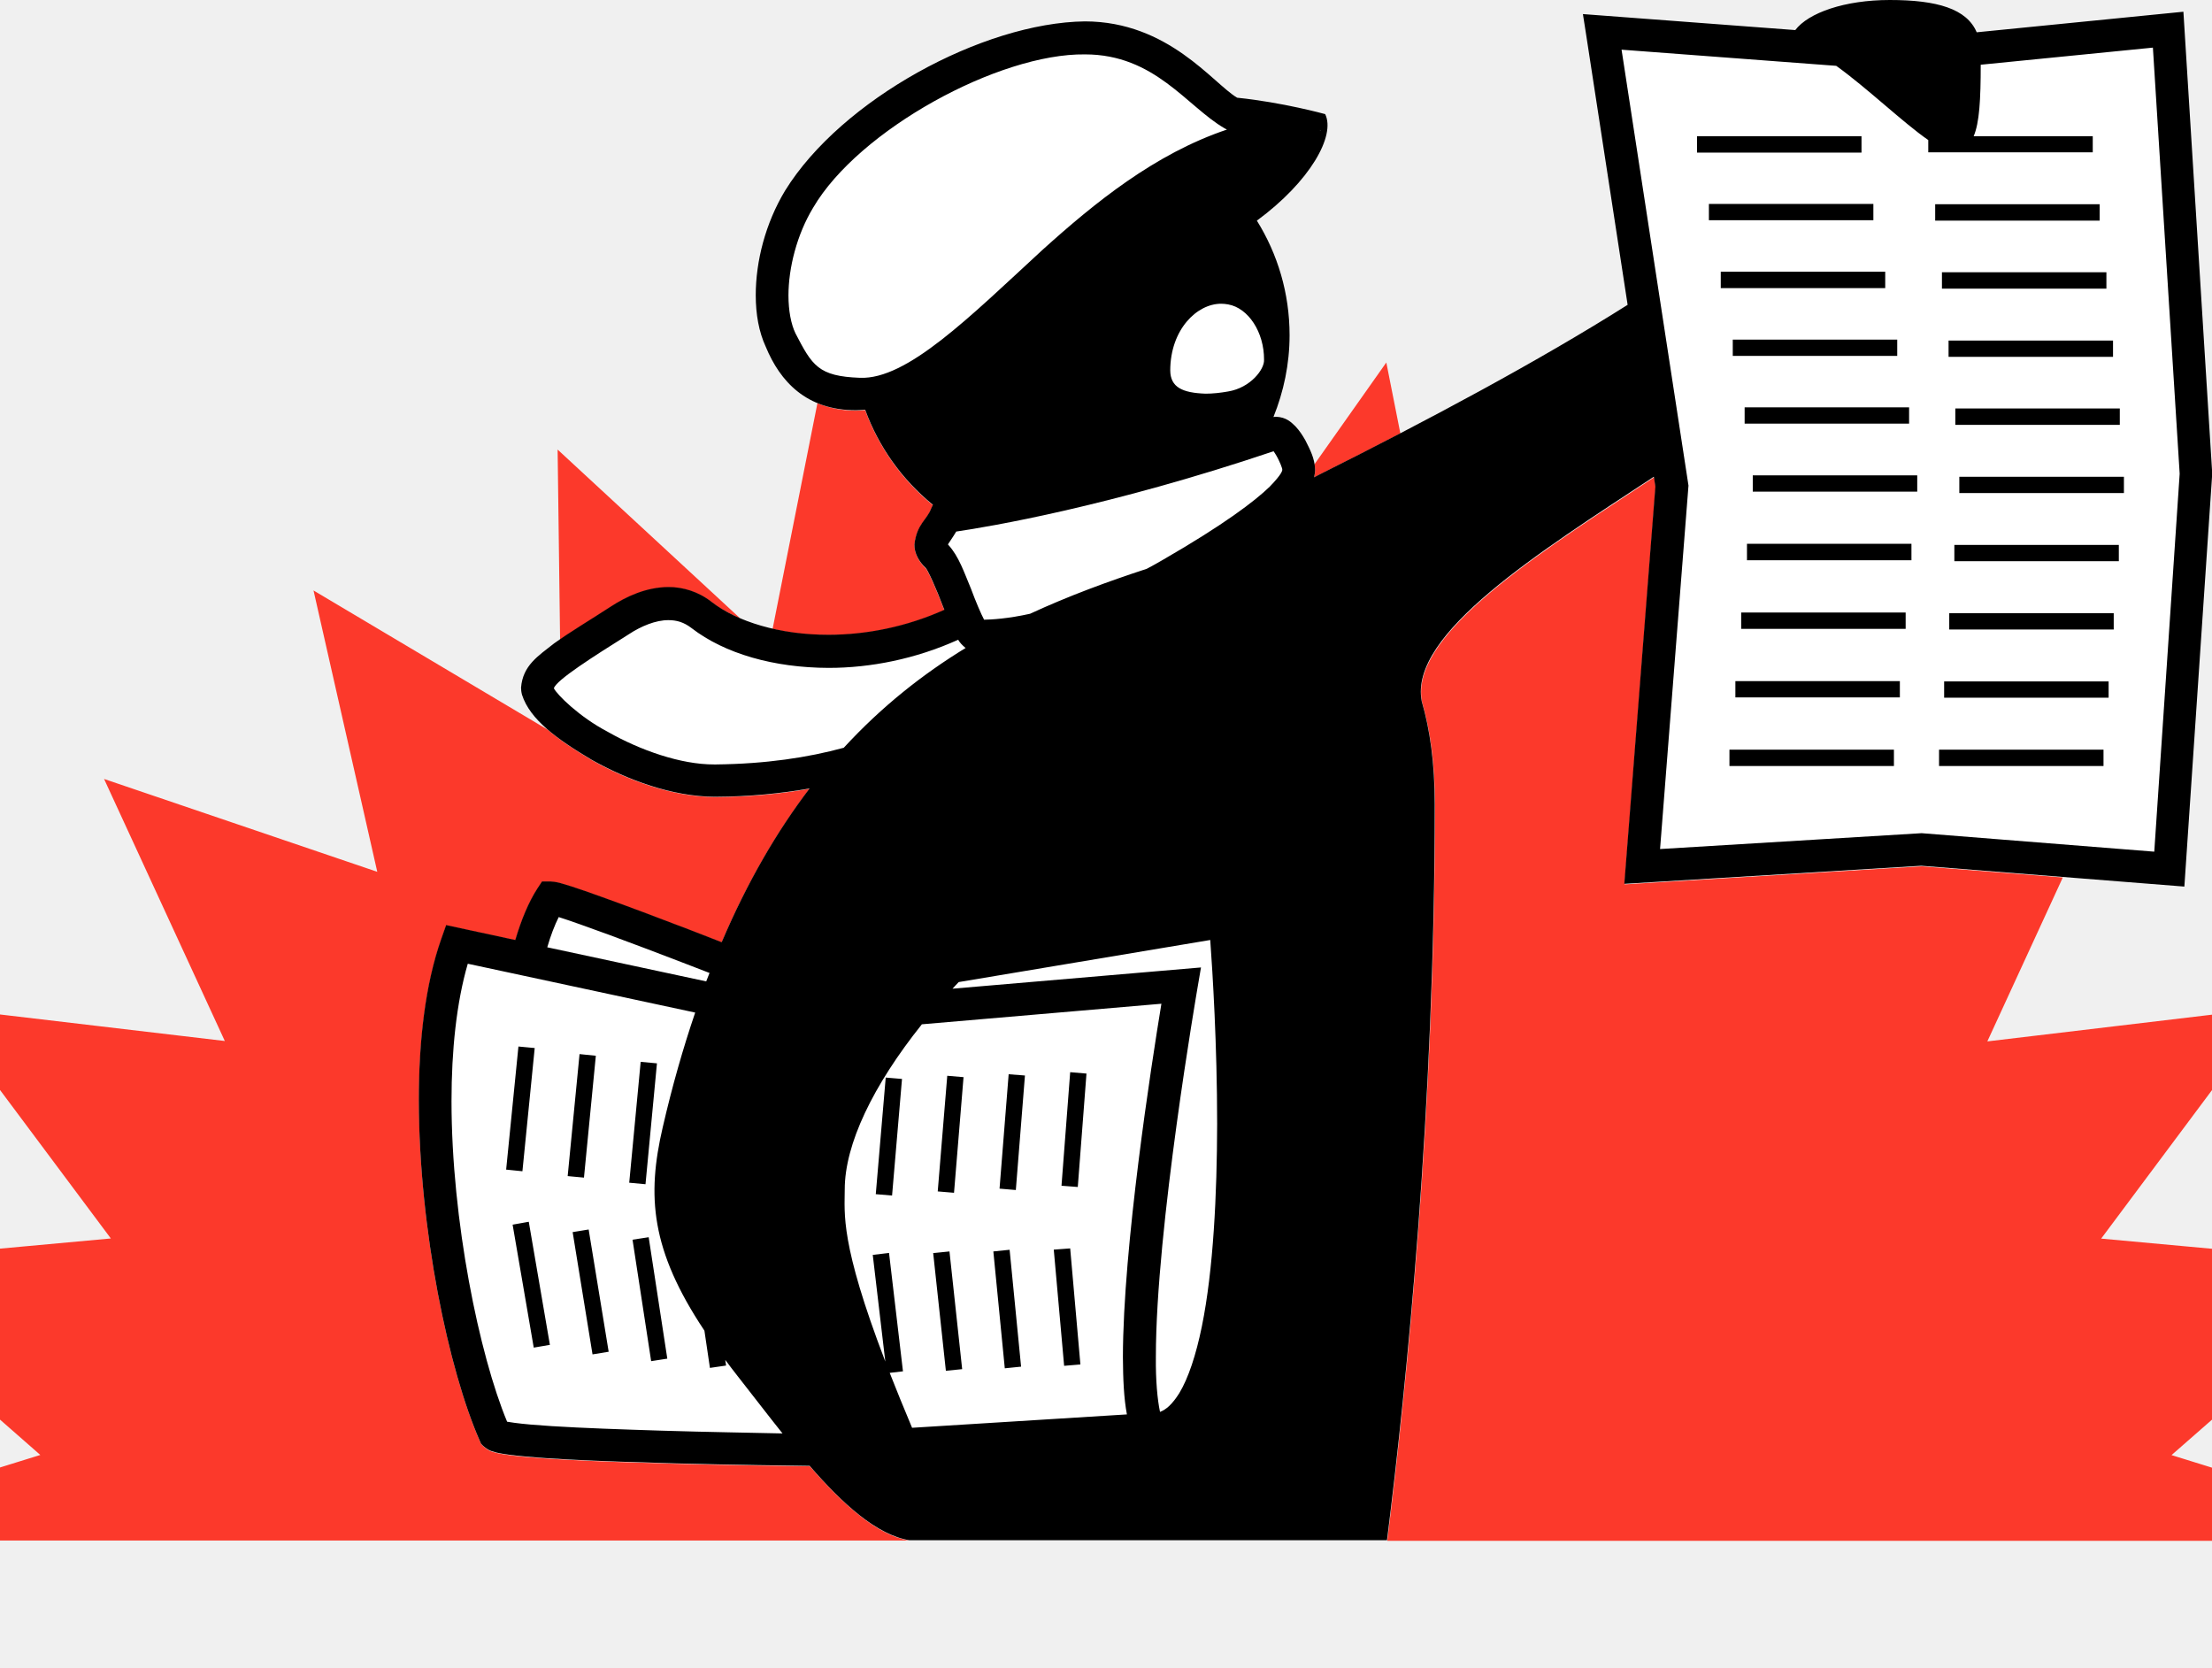
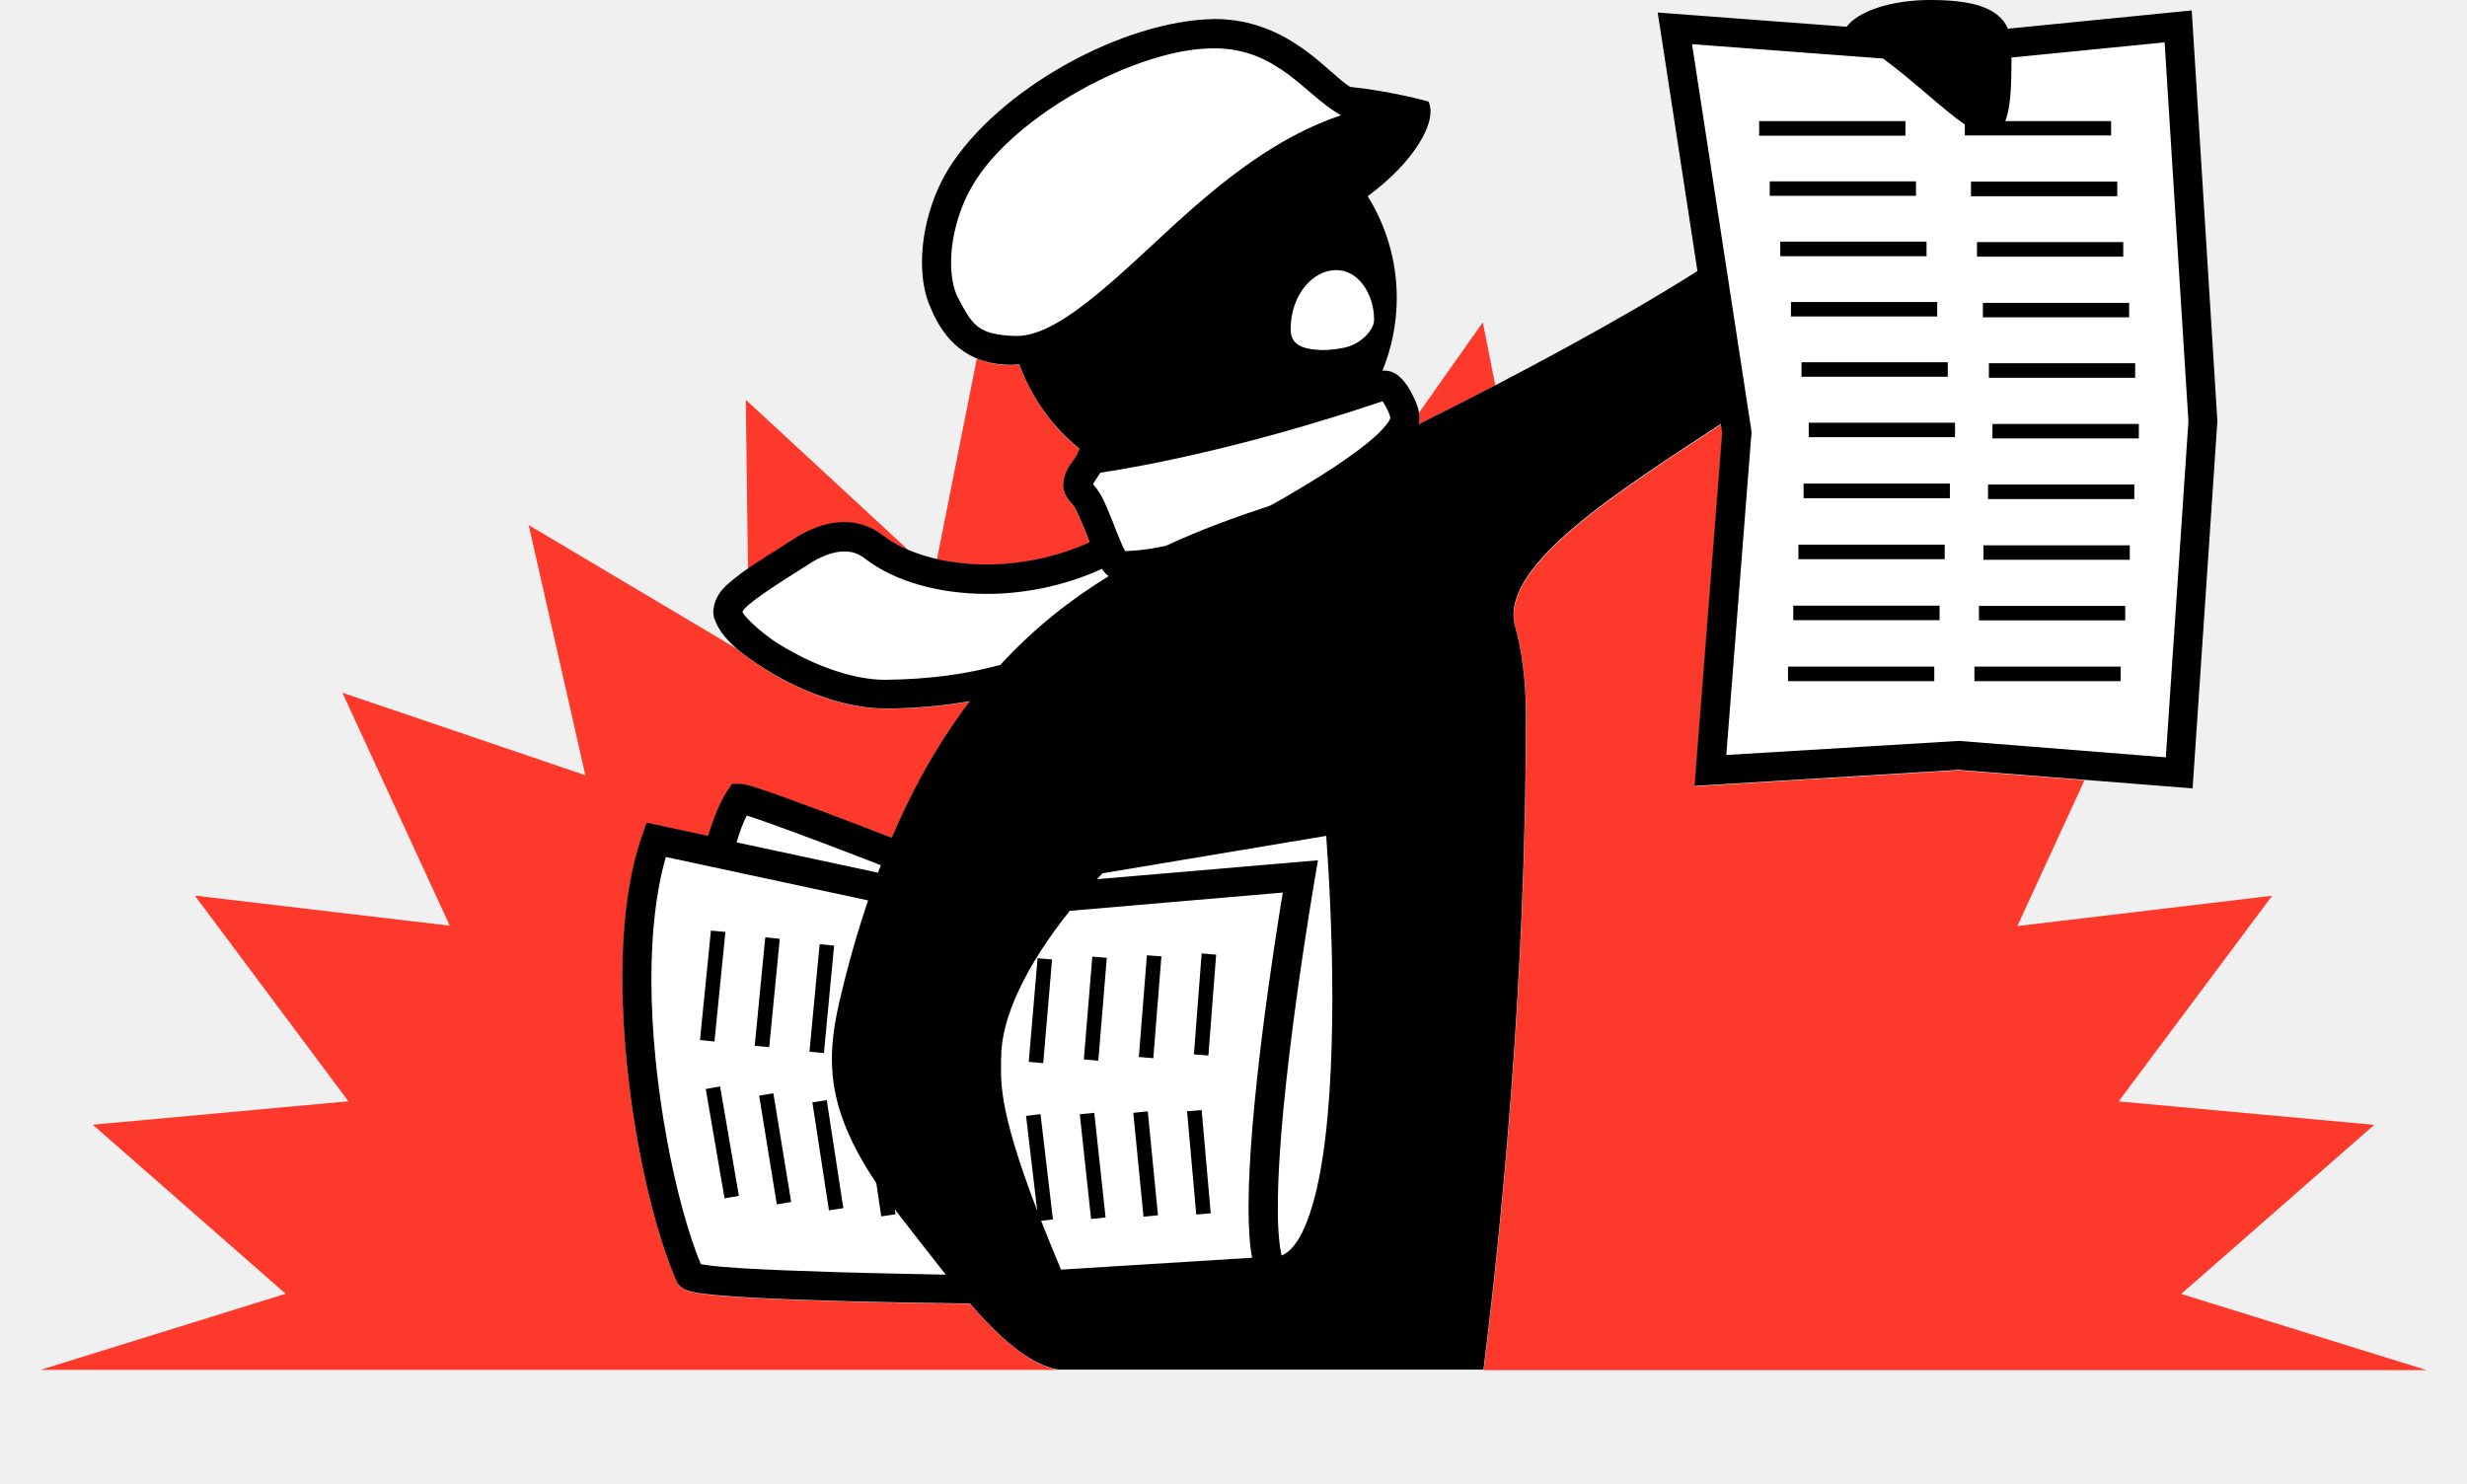
- <svg xmlns="http://www.w3.org/2000/svg" width="126" height="95" viewBox="37 0 126 95" role="img" aria-labelledby="title desc">
+ <svg xmlns="http://www.w3.org/2000/svg" width="158" height="95" viewBox="21 0 158 95" role="img" aria-labelledby="title desc">
  <path fill-rule="evenodd" clip-rule="evenodd" d="M111.911 26.714C111.919 26.848 111.896 27.013 111.856 27.194C111.903 27.17 111.951 27.145 111.998 27.119C112.045 27.094 112.092 27.068 112.139 27.044C113.68 26.274 115.228 25.488 116.768 24.687L115.967 20.647L111.872 26.447L111.877 26.474L111.877 26.475V26.475C111.891 26.551 111.904 26.623 111.911 26.714ZM83.13 83.515L82.981 83.513C81.698 83.496 78.7 83.456 75.506 83.373C71.238 83.255 66.806 83.098 65.304 82.76C65.251 82.743 65.202 82.73 65.154 82.718L65.154 82.718C64.989 82.677 64.832 82.638 64.534 82.383L64.416 82.265L64.346 82.108C62.562 78.068 60.872 70.059 60.864 62.711C60.864 59.347 61.225 56.132 62.145 53.492L62.42 52.714L66.358 53.562C66.703 52.407 67.112 51.417 67.607 50.647L67.882 50.23H68.377C68.71 50.248 68.908 50.31 69.204 50.404C69.301 50.435 69.408 50.468 69.533 50.505C70.004 50.654 70.61 50.867 71.301 51.118C72.7 51.621 74.469 52.281 76.206 52.949C76.626 53.113 77.046 53.274 77.458 53.431L77.461 53.433L77.462 53.433C77.68 53.516 77.895 53.599 78.108 53.68C79.585 50.214 81.275 47.338 83.114 44.925C81.495 45.216 79.727 45.389 77.754 45.396H77.691C75.278 45.381 72.755 44.445 70.728 43.306C69.737 42.716 68.873 42.15 68.197 41.561L54.859 33.631L58.49 49.656L42.928 44.367L49.806 59.292L33.481 57.366L43.314 70.539L26.942 72.04L39.297 82.87L23.594 87.743H88.788C86.957 87.445 85.04 85.7 83.13 83.515ZM160.695 82.878L176.39 87.751V87.759H116.022C117.138 78.862 118.741 63.143 118.741 45.86C118.741 43.526 118.474 41.6 118.002 39.981C117.28 36.34 123.965 31.951 130.191 27.864L130.195 27.861L130.196 27.86C130.54 27.635 130.882 27.41 131.222 27.186L131.308 27.752L129.54 50.371L146.454 49.342L154.502 49.978L150.203 59.315L166.519 57.374L156.687 70.547L173.058 72.048L160.695 82.878ZM90.793 34.755C90.781 34.731 90.771 34.706 90.761 34.68C90.752 34.654 90.742 34.629 90.73 34.605C90.353 33.592 89.826 32.413 89.708 32.35C89.37 32.02 89.087 31.556 89.087 31.037C89.167 30.297 89.441 29.926 89.684 29.597C89.824 29.408 89.953 29.233 90.031 29.009L90.141 28.774C88.411 27.367 87.06 25.496 86.281 23.358C86.248 23.361 86.213 23.364 86.179 23.368C86.111 23.375 86.043 23.382 85.975 23.382C85.935 23.382 85.896 23.384 85.859 23.386C85.824 23.388 85.789 23.39 85.755 23.39C84.906 23.39 84.191 23.225 83.562 22.965L81.008 35.824C81.99 36.051 83.059 36.177 84.191 36.177C86.329 36.177 88.624 35.729 90.793 34.755ZM75.09 33.458C73.808 33.466 72.677 34 71.796 34.574C71.43 34.812 71.059 35.048 70.692 35.28C70.069 35.676 69.459 36.063 68.904 36.444L68.763 25.606L79.177 35.234C78.548 34.959 77.982 34.653 77.534 34.299C76.779 33.709 75.899 33.458 75.09 33.458Z" fill="#FC392B" />
  <path fill-rule="evenodd" clip-rule="evenodd" d="M146.461 47.456L159.712 48.509L161.158 26.982L159.634 2.712L149.825 3.686C149.825 5.651 149.754 6.987 149.424 7.757H156.207V8.677H146.839V7.977C146.133 7.49 145.279 6.764 144.379 5.998C143.463 5.219 142.5 4.399 141.596 3.749L129.367 2.829L133.179 27.657L131.56 48.359L146.461 47.456ZM82.312 18.988C83.263 20.82 83.609 21.433 85.983 21.519C88.416 21.619 91.546 18.716 95.208 15.319L95.208 15.319L95.21 15.317C95.592 14.963 95.98 14.603 96.373 14.241C99.352 11.553 102.778 8.763 106.889 7.38L106.755 7.309C106.123 6.942 105.519 6.428 104.882 5.883L104.882 5.883L104.882 5.883C103.348 4.575 101.616 3.097 98.801 3.097C93.897 3.034 85.912 7.396 83.318 11.829C82.391 13.361 81.911 15.263 81.911 16.827C81.911 17.7 82.061 18.47 82.312 18.988ZM109.003 20.49C109.034 21.032 108.233 22.085 106.959 22.297C106.519 22.376 106.079 22.423 105.67 22.423C104.366 22.376 103.666 22.069 103.658 21.095C103.666 18.776 105.167 17.299 106.559 17.299C106.692 17.299 106.826 17.314 106.959 17.338C108.107 17.542 109.011 18.918 109.003 20.49ZM103.242 31.886C106.716 29.882 108.484 28.538 109.325 27.72C110.041 26.982 110.048 26.793 110.041 26.738C110.041 26.714 110.033 26.683 110.017 26.636C109.986 26.534 109.931 26.4 109.86 26.251C109.773 26.054 109.648 25.842 109.545 25.7C100.145 28.868 93.292 30.007 91.469 30.275C91.343 30.487 91.224 30.663 91.132 30.799C91.074 30.884 91.028 30.954 90.997 31.006C91.005 31.021 91.013 31.029 91.028 31.045L91.028 31.045C91.52 31.588 91.804 32.291 92.108 33.045C92.174 33.207 92.24 33.371 92.31 33.536C92.569 34.236 92.883 34.975 93.056 35.297C93.496 35.289 94.392 35.242 95.674 34.959C97.882 33.937 100.114 33.12 102.323 32.397C102.612 32.248 102.895 32.086 103.19 31.916L103.242 31.886ZM77.785 43.541H77.738H77.707H77.683C75.773 43.549 73.455 42.724 71.639 41.694C69.973 40.822 68.707 39.541 68.55 39.203C68.676 38.739 70.806 37.388 72.81 36.13C73.51 35.666 74.358 35.313 75.082 35.32C75.545 35.32 75.954 35.438 76.386 35.768C78.288 37.238 81.094 38.032 84.198 38.04C86.58 38.04 89.15 37.537 91.579 36.437C91.626 36.515 91.681 36.594 91.744 36.664C91.747 36.668 91.751 36.671 91.754 36.675C91.764 36.685 91.775 36.696 91.786 36.707C91.846 36.769 91.914 36.838 92.003 36.908C89.582 38.386 87.24 40.225 85.063 42.59C83.02 43.148 80.622 43.51 77.785 43.541ZM67.01 55.032L63.017 54.175C60.243 62.082 62.711 76.488 65.186 82.076C65.886 82.776 83.625 82.941 83.625 82.941L102.377 81.77C109.317 82.438 106.724 52.839 106.724 52.839L82.682 56.855C82.682 56.855 69.25 51.55 68.37 51.55C67.819 52.368 67.371 53.57 67.01 55.032Z" fill="white" />
  <path d="M97.465 67.536L98.393 67.607L98.888 61.147L97.96 61.068L97.465 67.536ZM93.936 67.701L94.864 67.78L95.383 61.257L94.455 61.186L93.936 67.701ZM90.415 67.859L91.343 67.937L91.885 61.351L90.958 61.272L90.415 67.859ZM86.886 68.016L87.814 68.094L88.38 61.453L87.452 61.375L86.886 68.016ZM74.421 60.565L73.494 60.479L72.842 67.364L73.769 67.45L74.421 60.565ZM70.94 60.133L70.012 60.038L69.336 66.986L70.264 67.073L70.94 60.133ZM67.458 59.693L66.531 59.606L65.831 66.617L66.758 66.711L67.458 59.693ZM97.025 71.175L97.615 77.793L98.542 77.715L97.96 71.105L97.025 71.175ZM93.583 71.278L94.235 77.934L95.163 77.84L94.51 71.183L93.583 71.278ZM90.156 71.372L90.879 78.076L91.807 77.982L91.084 71.278L90.156 71.372ZM73.03 70.609L74.091 77.526L75.011 77.384L73.95 70.468L73.03 70.609ZM69.619 70.177L70.751 77.141L71.671 76.991L70.531 70.028L69.619 70.177ZM66.2 69.753L67.403 76.756L68.323 76.598L67.12 69.588L66.2 69.753ZM144.386 15.475H135.018V16.411H144.386V15.475ZM147.994 20.325H157.362V19.397H147.994V20.325ZM156.6 11.632H147.232V12.567H156.6V11.632ZM147.742 39.737H157.111V38.81H147.742V39.737ZM147.617 16.442H156.985V15.507H147.617V16.442ZM147.452 43.628H156.82V42.7H147.452V43.628ZM148.033 35.855H157.402V34.928H148.033V35.855ZM148.607 28.082H157.983V27.154H148.607V28.082ZM161.371 0.668L149.597 1.839C149.031 0.503 147.349 0 144.646 0C142.068 0 140.009 0.731 139.262 1.713L127.166 0.802L127.347 1.957L129.713 17.362C124.667 20.552 118.332 23.94 112.139 27.037C112.037 27.092 111.95 27.139 111.856 27.186C111.895 27.005 111.919 26.84 111.911 26.706C111.872 26.093 111.652 25.661 111.353 25.072C111.196 24.797 111.023 24.529 110.795 24.286C110.559 24.058 110.276 23.759 109.679 23.736C109.64 23.736 109.593 23.744 109.538 23.751C110.119 22.313 110.457 20.741 110.457 19.091C110.457 16.694 109.773 14.461 108.594 12.567C111.612 10.351 113.09 7.734 112.485 6.5C112.453 6.492 110.072 5.832 107.47 5.565C106.087 4.747 103.564 1.226 98.802 1.218C92.978 1.289 84.922 5.682 81.723 10.854C80.599 12.717 80.049 14.886 80.049 16.811C80.049 17.888 80.222 18.894 80.623 19.759C81.432 21.716 82.925 23.366 85.755 23.366C85.826 23.366 85.904 23.358 85.975 23.358C86.077 23.358 86.179 23.343 86.281 23.335C87.059 25.473 88.403 27.335 90.14 28.75L90.03 28.986C89.81 29.599 89.213 29.85 89.087 31.014C89.079 31.532 89.362 31.996 89.708 32.326C89.826 32.389 90.353 33.568 90.73 34.582C90.753 34.637 90.769 34.684 90.793 34.731C88.624 35.706 86.329 36.154 84.199 36.154C81.424 36.161 78.956 35.399 77.526 34.275C76.771 33.686 75.891 33.434 75.082 33.434C73.8 33.442 72.669 33.977 71.788 34.55C70.68 35.273 69.501 35.973 68.558 36.649C67.654 37.364 66.782 37.898 66.68 39.164C66.68 39.282 66.695 39.423 66.735 39.572C67.183 40.971 68.7 42.087 70.728 43.29C72.755 44.422 75.27 45.365 77.691 45.381H77.754C79.719 45.373 81.495 45.192 83.114 44.909C81.275 47.322 79.585 50.198 78.108 53.664C77.495 53.421 76.85 53.177 76.206 52.926C74.469 52.258 72.7 51.597 71.301 51.094C70.602 50.843 70.004 50.631 69.533 50.481C69.022 50.332 68.826 50.238 68.377 50.206H67.874L67.599 50.623C67.104 51.393 66.695 52.383 66.35 53.539L62.412 52.69L62.137 53.468C61.21 56.109 60.856 59.323 60.856 62.687C60.872 70.036 62.554 78.045 64.338 82.084L64.408 82.242L64.526 82.359C64.919 82.689 65.061 82.65 65.297 82.737C66.806 83.075 71.238 83.232 75.498 83.35C78.823 83.436 81.935 83.475 83.122 83.491C85.024 85.684 86.949 87.421 88.796 87.727C88.796 87.727 89.291 87.727 89.339 87.727H116.006C117.122 78.823 118.725 63.104 118.725 45.829C118.725 43.494 118.458 41.569 117.986 39.95C117.224 36.106 124.714 31.43 131.206 27.154L131.293 27.72L129.524 50.34L146.438 49.31L161.426 50.497L163.013 26.974L161.371 0.668ZM112.194 7.404C112.21 7.411 112.249 7.419 112.249 7.419C112.233 7.419 112.21 7.419 112.186 7.419L112.194 7.404ZM68.826 52.234C70.067 52.627 73.093 53.751 75.868 54.82C76.394 55.024 76.913 55.221 77.416 55.417C77.353 55.582 77.29 55.731 77.227 55.897L68.173 53.955C68.37 53.279 68.59 52.706 68.826 52.234ZM74.712 81.487C72.457 81.416 70.177 81.338 68.433 81.228C67.56 81.173 66.821 81.11 66.303 81.039C66.138 81.015 65.996 80.992 65.886 80.976C64.306 77.188 62.719 69.517 62.719 62.711C62.719 59.826 63.002 57.099 63.646 54.891L76.599 57.673C75.915 59.685 75.294 61.846 74.751 64.204C73.84 68.118 74.06 71.191 77.125 75.789L77.439 77.911L78.359 77.777L78.312 77.455C78.532 77.746 78.752 78.045 78.996 78.351C79.837 79.42 80.701 80.552 81.573 81.644C79.86 81.605 77.298 81.566 74.712 81.487ZM109.003 20.49C109.035 21.032 108.233 22.085 106.96 22.297C106.519 22.376 106.079 22.423 105.671 22.423C104.366 22.376 103.667 22.069 103.659 21.095C103.667 18.776 105.168 17.299 106.559 17.299C106.692 17.299 106.826 17.314 106.96 17.338C108.107 17.542 109.011 18.918 109.003 20.49ZM85.983 21.519C83.609 21.433 83.263 20.82 82.312 18.988C82.061 18.47 81.912 17.7 81.912 16.827C81.912 15.263 82.391 13.361 83.318 11.829C85.912 7.396 93.897 3.034 98.802 3.097C102.786 3.097 104.602 6.06 106.755 7.309L106.889 7.38C102.778 8.763 99.352 11.553 96.373 14.241C92.207 18.077 88.671 21.629 85.983 21.519ZM77.785 43.541H77.738H77.707H77.683C75.773 43.549 73.455 42.724 71.639 41.694C69.973 40.822 68.708 39.541 68.55 39.203C68.676 38.739 70.806 37.388 72.81 36.13C73.51 35.666 74.359 35.313 75.082 35.321C75.545 35.321 75.954 35.438 76.386 35.769C78.288 37.238 81.094 38.032 84.199 38.04C86.58 38.04 89.15 37.537 91.579 36.437C91.626 36.515 91.681 36.594 91.744 36.664C91.814 36.735 91.893 36.822 92.003 36.908C89.582 38.386 87.24 40.225 85.063 42.59C83.02 43.148 80.623 43.51 77.785 43.541ZM88.954 81.322C88.474 80.174 88.05 79.145 87.68 78.194L88.435 78.107L87.641 71.364L86.714 71.474L87.429 77.549C84.835 70.775 85.118 69.124 85.118 67.749C85.118 65.171 86.722 61.831 89.512 58.341L103.156 57.17C102.582 60.659 100.971 71.026 100.963 77.298C100.971 78.563 101.018 79.656 101.191 80.56L88.954 81.322ZM105.458 75.561C105.128 77.172 104.688 78.508 104.17 79.357C103.777 79.978 103.431 80.284 103.077 80.418C102.928 79.719 102.826 78.61 102.841 77.298C102.833 69.989 105.207 56.321 105.207 56.297L105.411 55.103L91.256 56.313C91.374 56.187 91.484 56.062 91.61 55.936L105.938 53.539C106.071 55.37 106.331 59.488 106.331 64.007C106.323 68.008 106.119 72.323 105.458 75.561ZM109.325 27.72C108.484 28.538 106.716 29.882 103.242 31.886C102.928 32.067 102.629 32.24 102.323 32.397C100.114 33.12 97.882 33.937 95.673 34.959C94.392 35.242 93.496 35.289 93.056 35.297C92.883 34.975 92.569 34.236 92.31 33.536C91.917 32.601 91.626 31.705 91.028 31.045C91.013 31.029 91.005 31.021 90.997 31.006C91.076 30.872 91.264 30.62 91.469 30.275C93.292 30.008 100.145 28.868 109.545 25.701C109.648 25.842 109.773 26.054 109.86 26.251C109.931 26.4 109.986 26.534 110.017 26.636C110.033 26.683 110.041 26.714 110.041 26.738C110.048 26.793 110.041 26.982 109.325 27.72ZM159.712 48.509L146.461 47.456L131.56 48.359L133.179 27.657L129.367 2.829L141.596 3.749C143.388 5.038 145.416 6.995 146.839 7.977V8.677H156.207V7.757H149.424C149.754 6.987 149.825 5.651 149.825 3.686L159.634 2.712L161.159 26.982L159.712 48.509ZM148.324 31.965H157.693V31.037H148.324V31.965ZM143.035 7.757H133.666V8.693H143.035V7.757ZM148.379 24.199H157.748V23.264H148.379V24.199ZM136.378 24.129H145.746V23.201H136.378V24.129ZM143.711 11.616H134.342V12.544H143.711V11.616ZM135.702 20.27H145.07V19.342H135.702V20.27ZM135.513 43.628H144.882V42.7H135.513V43.628ZM136.841 28.003H146.21V27.076H136.841V28.003ZM136.511 31.91H145.88V30.974H136.511V31.91ZM136.181 35.816H145.55V34.888H136.181V35.816ZM135.851 39.722H145.22V38.794H135.851V39.722Z" fill="black" />
</svg>
